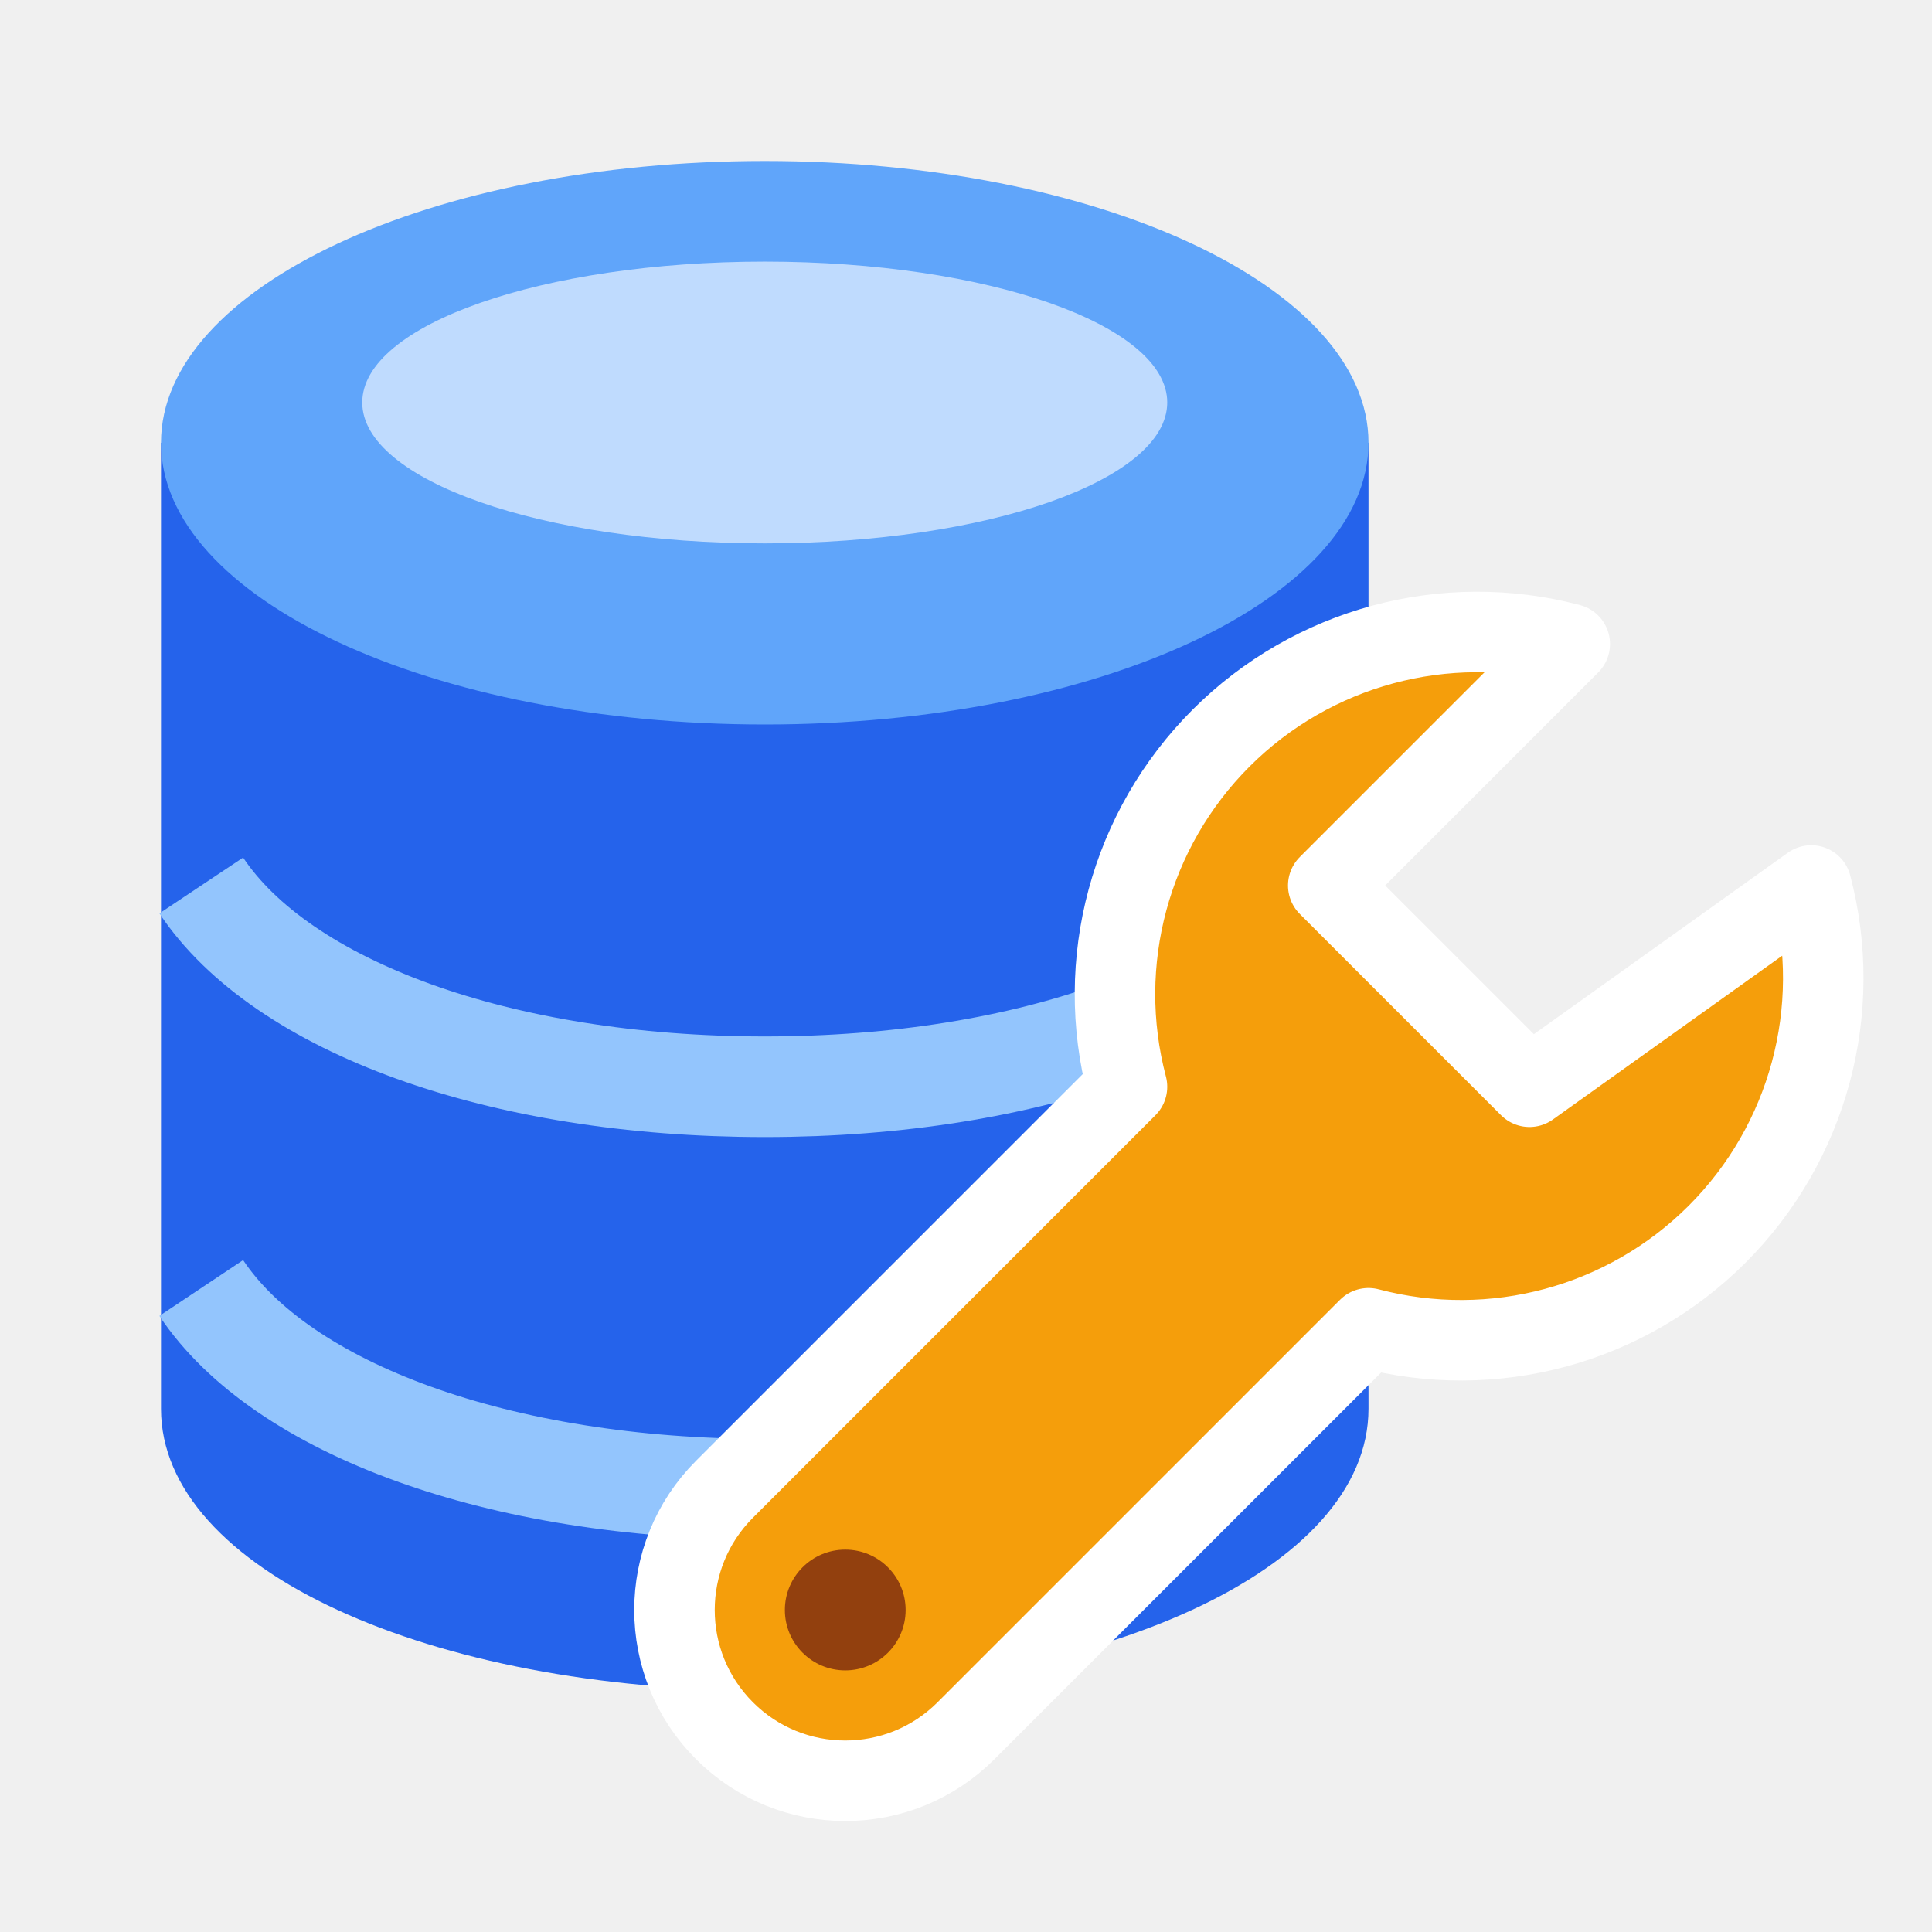
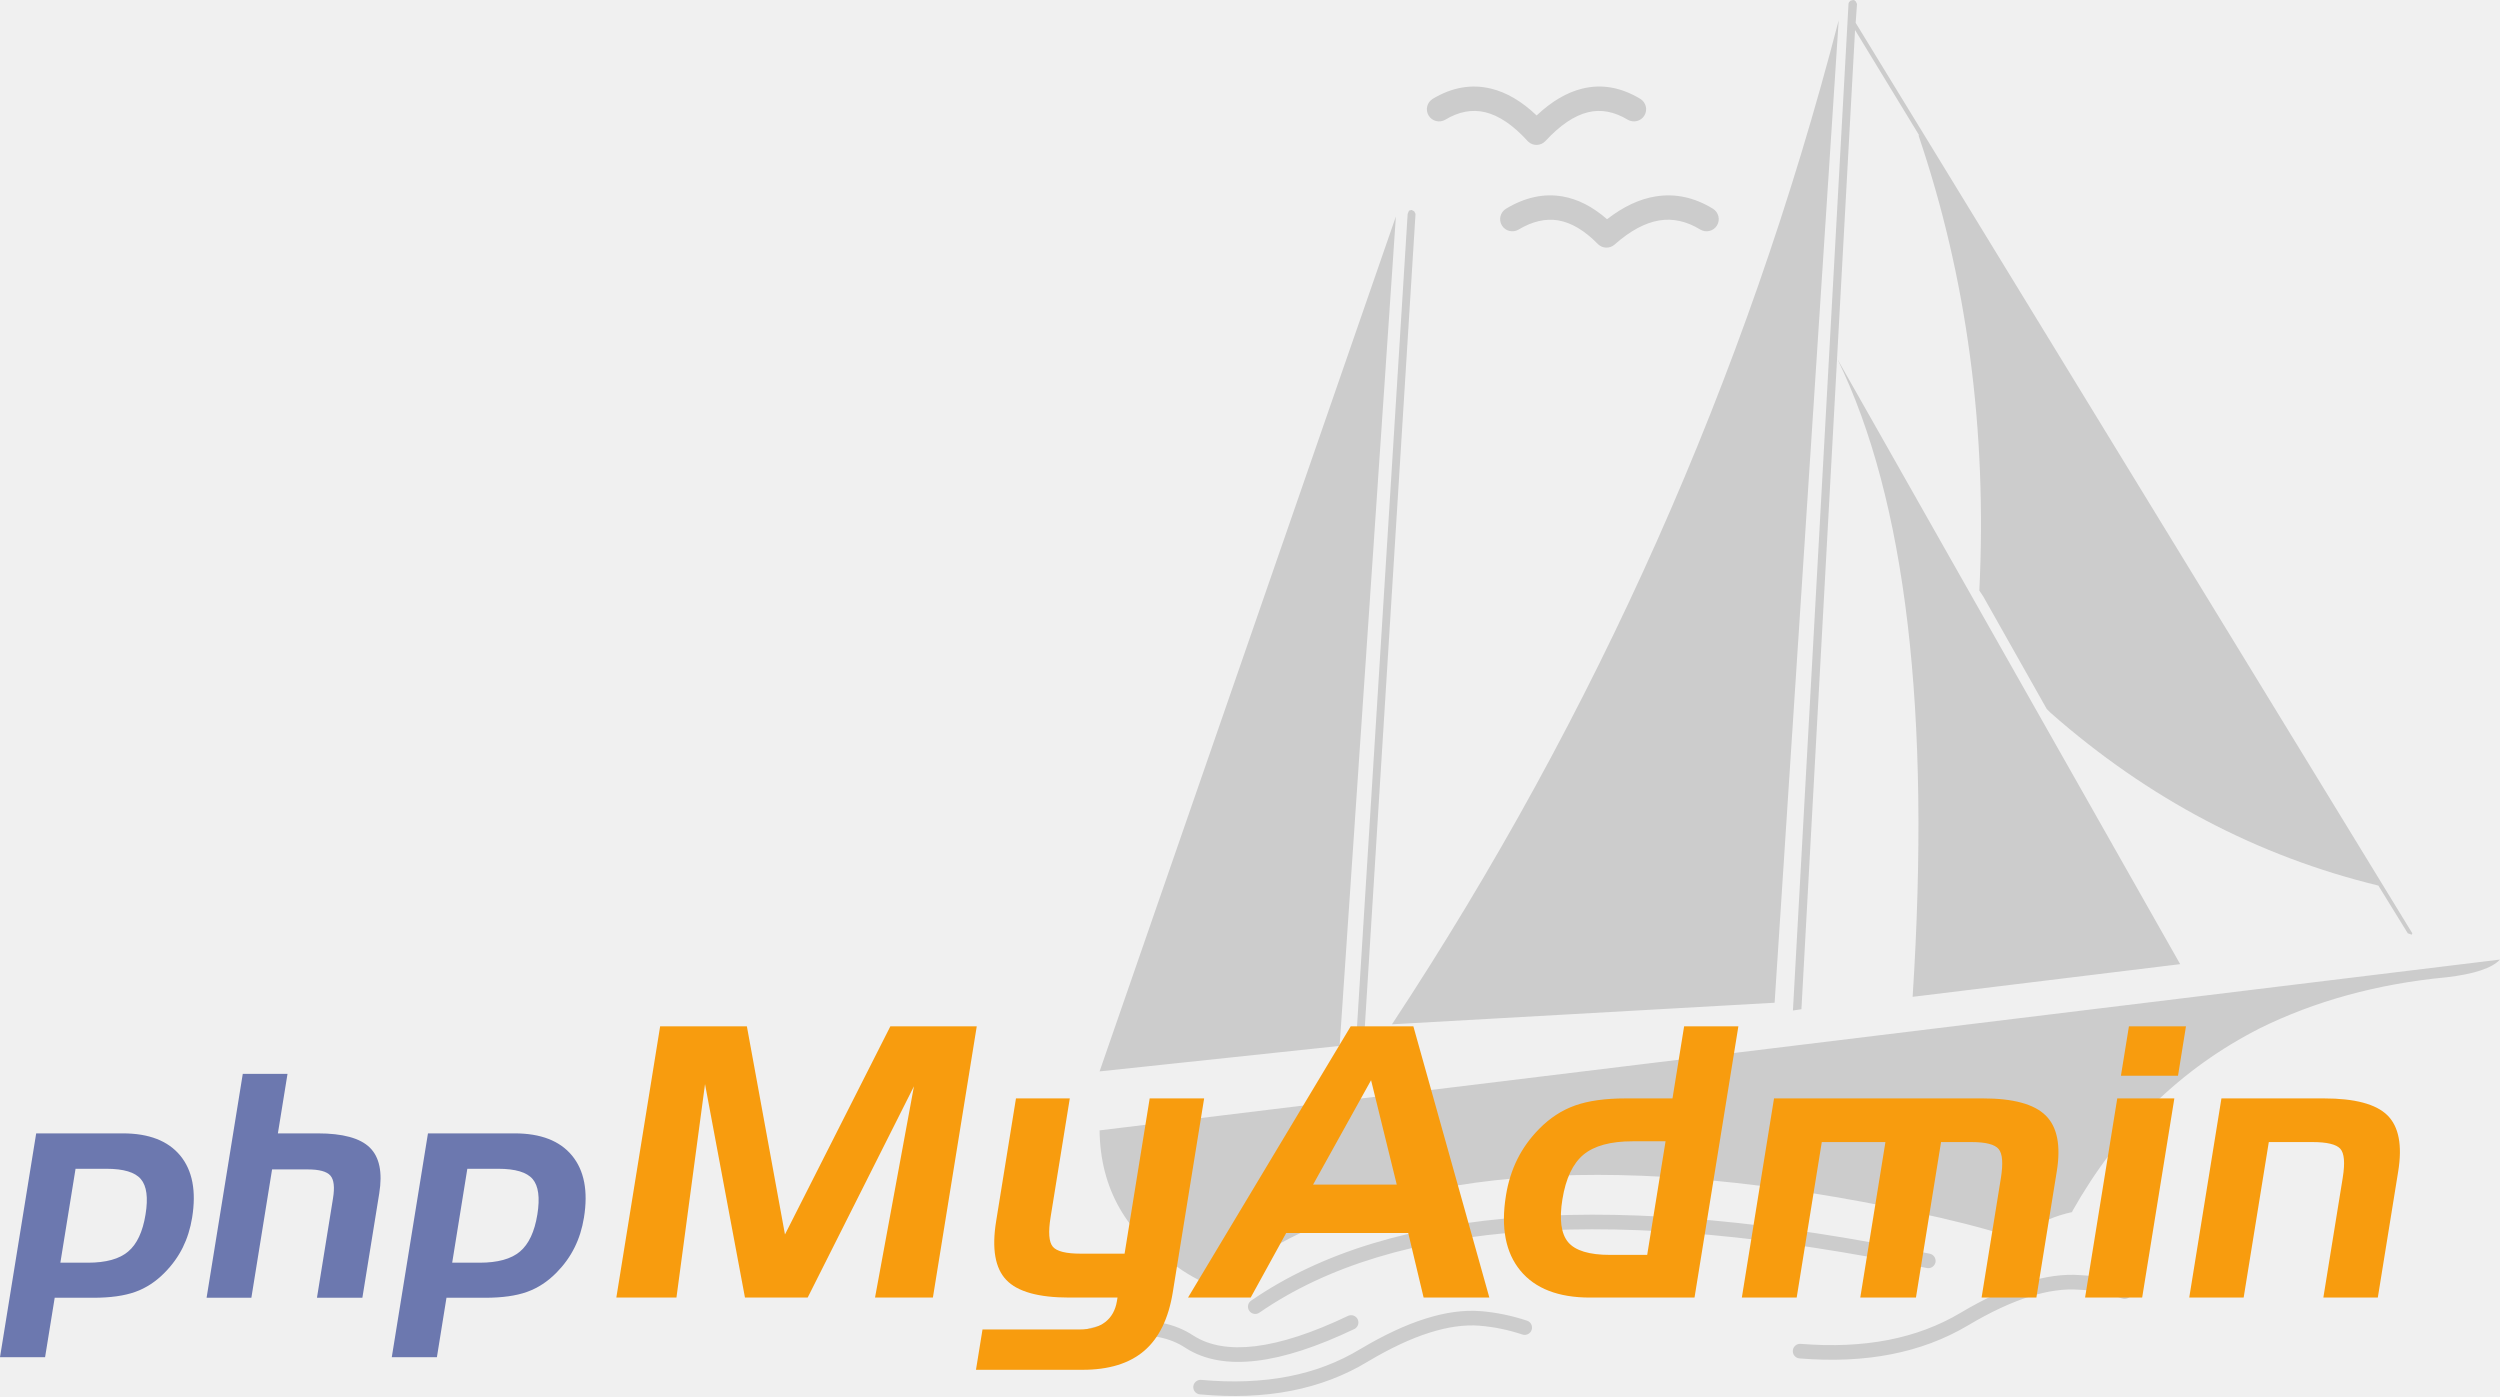
- <svg xmlns="http://www.w3.org/2000/svg" viewBox="0 0 48 48" role="img">
-   <path fill="#2563eb" d="M4 11h30v24c0 4-6.7 7-15 7S4 39 4 35z" />
-   <path fill="none" stroke="#93c5fd" stroke-width="2.5" d="M5 22c2 3 7.4 5 14 5s12-2 14-5M5 32c2 3 7.4 5 14 5" />
-   <ellipse cx="19" cy="11" rx="15" ry="7" fill="#60a5fa" />
-   <ellipse cx="19" cy="10" rx="10" ry="3.5" fill="#bfdbfe" />
-   <path fill="#f59e0b" stroke="#fff" stroke-linejoin="round" stroke-width="2" d="M45 22a9 9 0 0 1-11 11L24 43a4.2 4.2 0 0 1-6-6l10-10a9 9 0 0 1 11-11l-6 6 5 5z" />
-   <circle cx="21" cy="40" r="1.5" fill="#92400e" />
+ <svg xmlns="http://www.w3.org/2000/svg" shape-rendering="geometricPrecision" text-rendering="geometricPrecision" image-rendering="optimizeQuality" fill-rule="evenodd" clip-rule="evenodd" viewBox="0 0 511.9 285.85">
+   <path fill="#CCC" fill-rule="nonzero" d="m380.24.8-.27-.53c-.13-.13-.26-.27-.53-.27l-.54.14c-.26.26-.4.4-.4.66l-11.38 206.11 1.74-.26 10.98-200.5 13.13 21.56h-.14c9.91 29.2 14.07 60.27 12.46 93.22l.8 1.2 13 23.04.8.8c19.95 17.55 42.32 29.34 67.1 35.36l6.03 9.78.8.27.13-.27L379.97 4.68l.27-3.89V.8zm120.81 199.3c5.63-.67 9.24-1.88 10.85-3.62l-286.62 34.96h-.13c.13 11.92 5.49 21.29 15.94 27.99 2.81 2.01 5.76 3.48 8.43 4.42 2.55-2.95 5.36-5.09 8.71-7.1h.13c30.01-18.21 74.61-21.03 133.53-8.57l.67.13c6.43 1.34 12.86 2.95 18.89 4.82 1.74.27 3.21-.26 4.42-1.34 2.14-1.6 4.82-2.81 8.44-3.61v-.14c9.51-16.87 22.36-29.33 38.44-37.5 11.11-5.49 23.97-9.1 38.3-10.44zm-137.68 5.22L376.49 4.15c-19.02 73.4-49.55 141.97-91.47 205.59l78.35-4.42zm-73.8-162.06-.53-.27-.54.14-.27.67-10.85 174.11 1.61-.13L289.84 43.8l-.27-.54zm-15.27 170.9 11.52-169.83-60.67 175.05 49.15-5.22zM380.24.8l-4.01 72.73c14.06 28.8 19.15 72.32 15.4 130.58l54.78-6.69-70.18-123.89L380.24.8 274.3 214.16 380.24.8zm-29.5 41.94c1.17.72 1.54 2.25.83 3.43a2.508 2.508 0 0 1-3.43.83c-2.76-1.69-5.55-2.32-8.36-1.87-2.93.48-5.99 2.12-9.18 4.95-1 .88-2.51.82-3.43-.12-2.7-2.76-5.4-4.36-8.08-4.83-2.61-.44-5.33.19-8.15 1.88-1.18.7-2.71.32-3.42-.86-.7-1.18-.32-2.71.86-3.42 3.88-2.33 7.73-3.17 11.55-2.51 3.14.54 6.18 2.09 9.13 4.67 3.32-2.58 6.64-4.14 9.94-4.67 4.02-.65 7.94.19 11.74 2.52zm-14.89-22.51c1.18.71 1.57 2.24.86 3.42a2.502 2.502 0 0 1-3.42.86c-2.76-1.66-5.46-2.17-8.11-1.53-2.83.68-5.73 2.65-8.74 5.9-.93 1-2.51 1.07-3.51.13l-.15-.15c-2.95-3.23-5.84-5.2-8.67-5.88-2.67-.64-5.4-.14-8.17 1.53-1.18.7-2.71.32-3.42-.86s-.32-2.71.86-3.42c3.93-2.36 7.9-3.05 11.9-2.09 3.19.77 6.31 2.6 9.36 5.5 3.08-2.9 6.2-4.73 9.37-5.5 3.98-.97 7.91-.27 11.84 2.09zm-59.78 249.19a1.493 1.493 0 0 1 1.29 2.69c-7.68 3.67-14.34 5.83-19.98 6.51-5.9.72-10.75-.16-14.55-2.57l-.12-.08c-3.17-2.1-7.24-2.9-12.19-2.41-5.18.52-11.31 2.45-18.39 5.79-.75.35-1.64.03-2-.71-.35-.75-.03-1.64.72-1.99 7.38-3.49 13.84-5.51 19.38-6.06 5.66-.57 10.37.4 14.13 2.89l.07.04c3.21 2.03 7.4 2.76 12.6 2.13 5.33-.65 11.67-2.71 19.04-6.23zm36.6 1c.79.26 1.21 1.1.95 1.89-.26.78-1.1 1.2-1.88.95-1.38-.46-2.84-.86-4.34-1.17-1.41-.29-2.89-.51-4.42-.63l-.03-.01c-3.09-.24-6.5.24-10.25 1.43-3.83 1.21-8.02 3.18-12.55 5.87l-.03.02c-4.76 2.89-10 4.89-15.75 6.01-5.72 1.11-11.96 1.35-18.73.73a1.492 1.492 0 0 1 .27-2.97c6.48.59 12.44.36 17.9-.7 5.4-1.05 10.31-2.92 14.76-5.63l.06-.03c4.71-2.8 9.1-4.86 13.17-6.15 4.13-1.31 7.92-1.84 11.38-1.56h.04c1.61.13 3.21.37 4.77.69 1.62.34 3.19.76 4.68 1.26zm82.47-13.71c.81.17 1.33.96 1.17 1.77-.17.8-.96 1.33-1.77 1.16-31.73-6.53-59.03-9.03-81.87-7.49-22.69 1.54-40.96 7.08-54.8 16.63-.67.47-1.61.3-2.07-.38-.47-.68-.3-1.61.38-2.08 14.29-9.86 33.05-15.58 56.29-17.15 23.1-1.57 50.66.95 82.67 7.54zm40.41 6.36c.78.3 1.17 1.16.87 1.94-.29.77-1.16 1.16-1.93.86a27.437 27.437 0 0 0-8.64-1.78h-.05c-3.1-.25-6.53.23-10.28 1.42-3.83 1.22-8.02 3.18-12.55 5.88-4.77 2.83-10.02 4.8-15.78 5.92-5.73 1.12-11.96 1.39-18.72.84-.82-.06-1.44-.78-1.37-1.61.06-.82.78-1.44 1.61-1.37 6.5.52 12.46.26 17.92-.8 5.41-1.05 10.35-2.9 14.82-5.56 4.71-2.8 9.1-4.85 13.17-6.15 4.14-1.31 7.94-1.84 11.41-1.56 1.64.08 3.25.28 4.81.6 1.65.34 3.23.81 4.71 1.37z" />
+   <path fill="#6C78AF" fill-rule="nonzero" d="M7.41 232.07h17.75c5.33 0 9.25 1.52 11.75 4.55 2.5 3.04 3.31 7.27 2.43 12.7-.36 2.23-1 4.27-1.92 6.13-.93 1.86-2.15 3.56-3.67 5.1-1.8 1.85-3.82 3.18-6.06 3.98-2.24.8-5.1 1.2-8.58 1.2H11.2L9.23 277.9H0l7.41-45.83zm8.06 7.25-3.11 19.23h5.62c3.72 0 6.48-.76 8.27-2.29 1.8-1.52 2.98-4.05 3.55-7.59.56-3.42.24-5.83-.96-7.24-1.19-1.41-3.54-2.11-7.05-2.11h-6.32zm34.24-19.43h9.16l-1.97 12.18h8.16c5.13 0 8.68.97 10.66 2.91 1.99 1.95 2.63 5.08 1.93 9.4l-3.45 21.35h-9.3l3.28-20.32c.38-2.3.2-3.88-.54-4.71-.74-.83-2.27-1.25-4.61-1.25h-7.32l-4.24 26.28H42.3l7.41-45.84zm37.92 12.18h17.75c5.34 0 9.26 1.52 11.75 4.55 2.5 3.04 3.32 7.27 2.44 12.7-.36 2.23-1 4.27-1.93 6.13-.92 1.86-2.15 3.56-3.66 5.1-1.81 1.85-3.83 3.18-6.07 3.98-2.23.8-5.09 1.2-8.58 1.2h-7.91l-1.96 12.17h-9.24l7.41-45.83zm8.06 7.25-3.1 19.23h5.61c3.72 0 6.48-.76 8.28-2.29 1.79-1.52 2.98-4.05 3.55-7.59.55-3.42.23-5.83-.96-7.24-1.2-1.41-3.54-2.11-7.05-2.11h-6.33z" />
+   <path fill="#F89C0E" fill-rule="nonzero" d="M135.17 210.15h17.76l7.8 42.62 21.58-42.62H200l-8.98 55.54h-11.85l7.97-43.26-21.76 43.26h-12.84l-8.18-43.71-5.85 43.71H126.2l8.97-55.54zm86.14 46.55h8.96l5.14-31.79h11.15l-6.42 39.69c-.87 5.39-2.82 9.39-5.85 11.99-3.02 2.59-7.23 3.89-12.6 3.89h-21.85l1.34-8.26h19.93c2.14 0 3.87-.5 5.18-1.5 1.3-1 2.11-2.45 2.42-4.34l.11-.69h-9.86c-6.31 0-10.62-1.2-12.91-3.61-2.3-2.4-2.99-6.41-2.08-12.03l4.06-25.14h11.02l-3.93 24.31c-.5 3.07-.35 5.09.45 6.05s2.71 1.43 5.74 1.43zm55.26-46.55h12.83l15.56 55.54H291.5l-3.15-13.22h-24.99l-7.27 13.22h-12.83l33.31-55.54zm4.17 11.03-11.87 21.38H286l-5.26-21.38zm66.23 44.51h-21.41c-6.47 0-11.22-1.84-14.25-5.52-3.03-3.68-4.02-8.8-2.95-15.38.43-2.7 1.21-5.17 2.33-7.43 1.12-2.25 2.6-4.31 4.44-6.18 2.19-2.24 4.65-3.85 7.38-4.82 2.72-.97 6.19-1.45 10.39-1.45h9.56l2.38-14.76h11.11l-8.98 55.54zm-9.69-8.74 3.76-23.26h-6.74c-4.52 0-7.87.92-10.07 2.74-2.18 1.83-3.62 4.87-4.31 9.13-.67 4.14-.27 7.07 1.18 8.8 1.46 1.72 4.31 2.59 8.54 2.59h7.64zm25.97-32.04h42.8c6.2 0 10.48 1.17 12.84 3.51 2.36 2.34 3.11 6.14 2.26 11.41l-4.18 25.86h-11.22l3.95-24.46c.48-3 .34-4.98-.45-5.94-.78-.96-2.63-1.44-5.55-1.44h-6.25l-5.14 31.84h-11.4l5.15-31.84h-13.03l-5.14 31.84h-11.23l6.59-40.78zm82.72-4.64h-11.69l1.64-10.12h11.68l-1.63 10.12zm-7.34 45.42h-11.69l6.59-40.78h11.69l-6.59 40.78zm16.23-40.78h20.97c6.33 0 10.67 1.15 13.01 3.45 2.34 2.31 3.08 6.13 2.22 11.47l-4.18 25.86h-11.15l3.97-24.54c.49-3.05.32-5.03-.51-5.94-.83-.9-2.72-1.36-5.67-1.36h-8.96l-5.15 31.84h-11.14l6.59-40.78zm0 0z" />
</svg>
